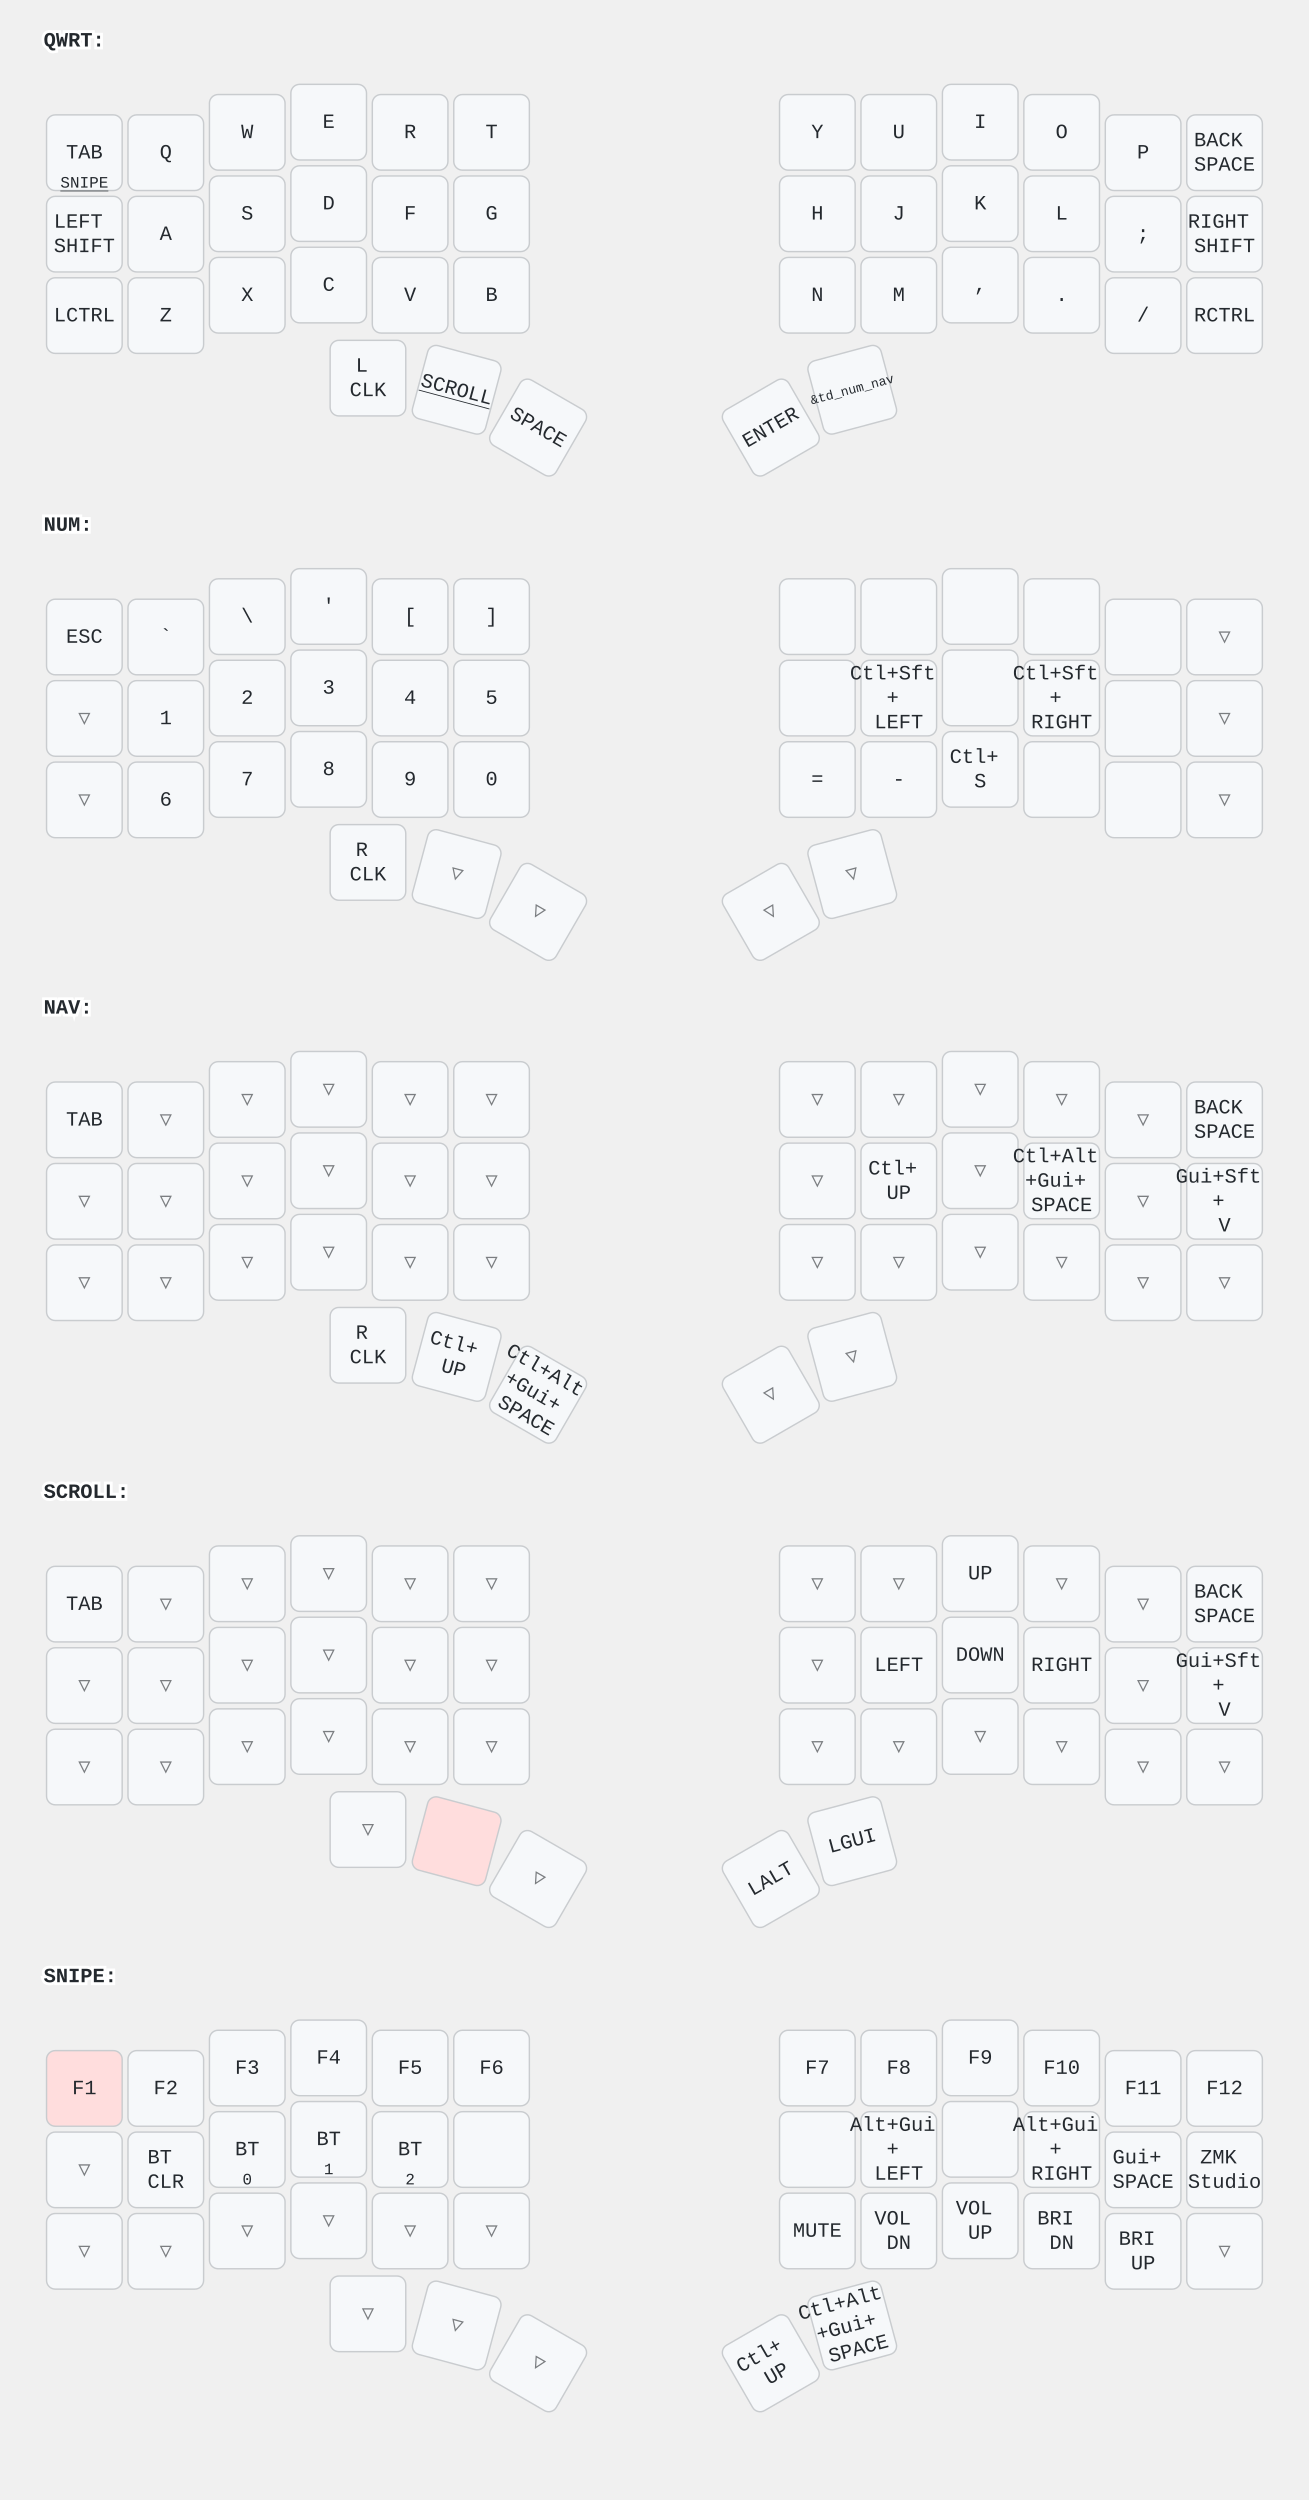
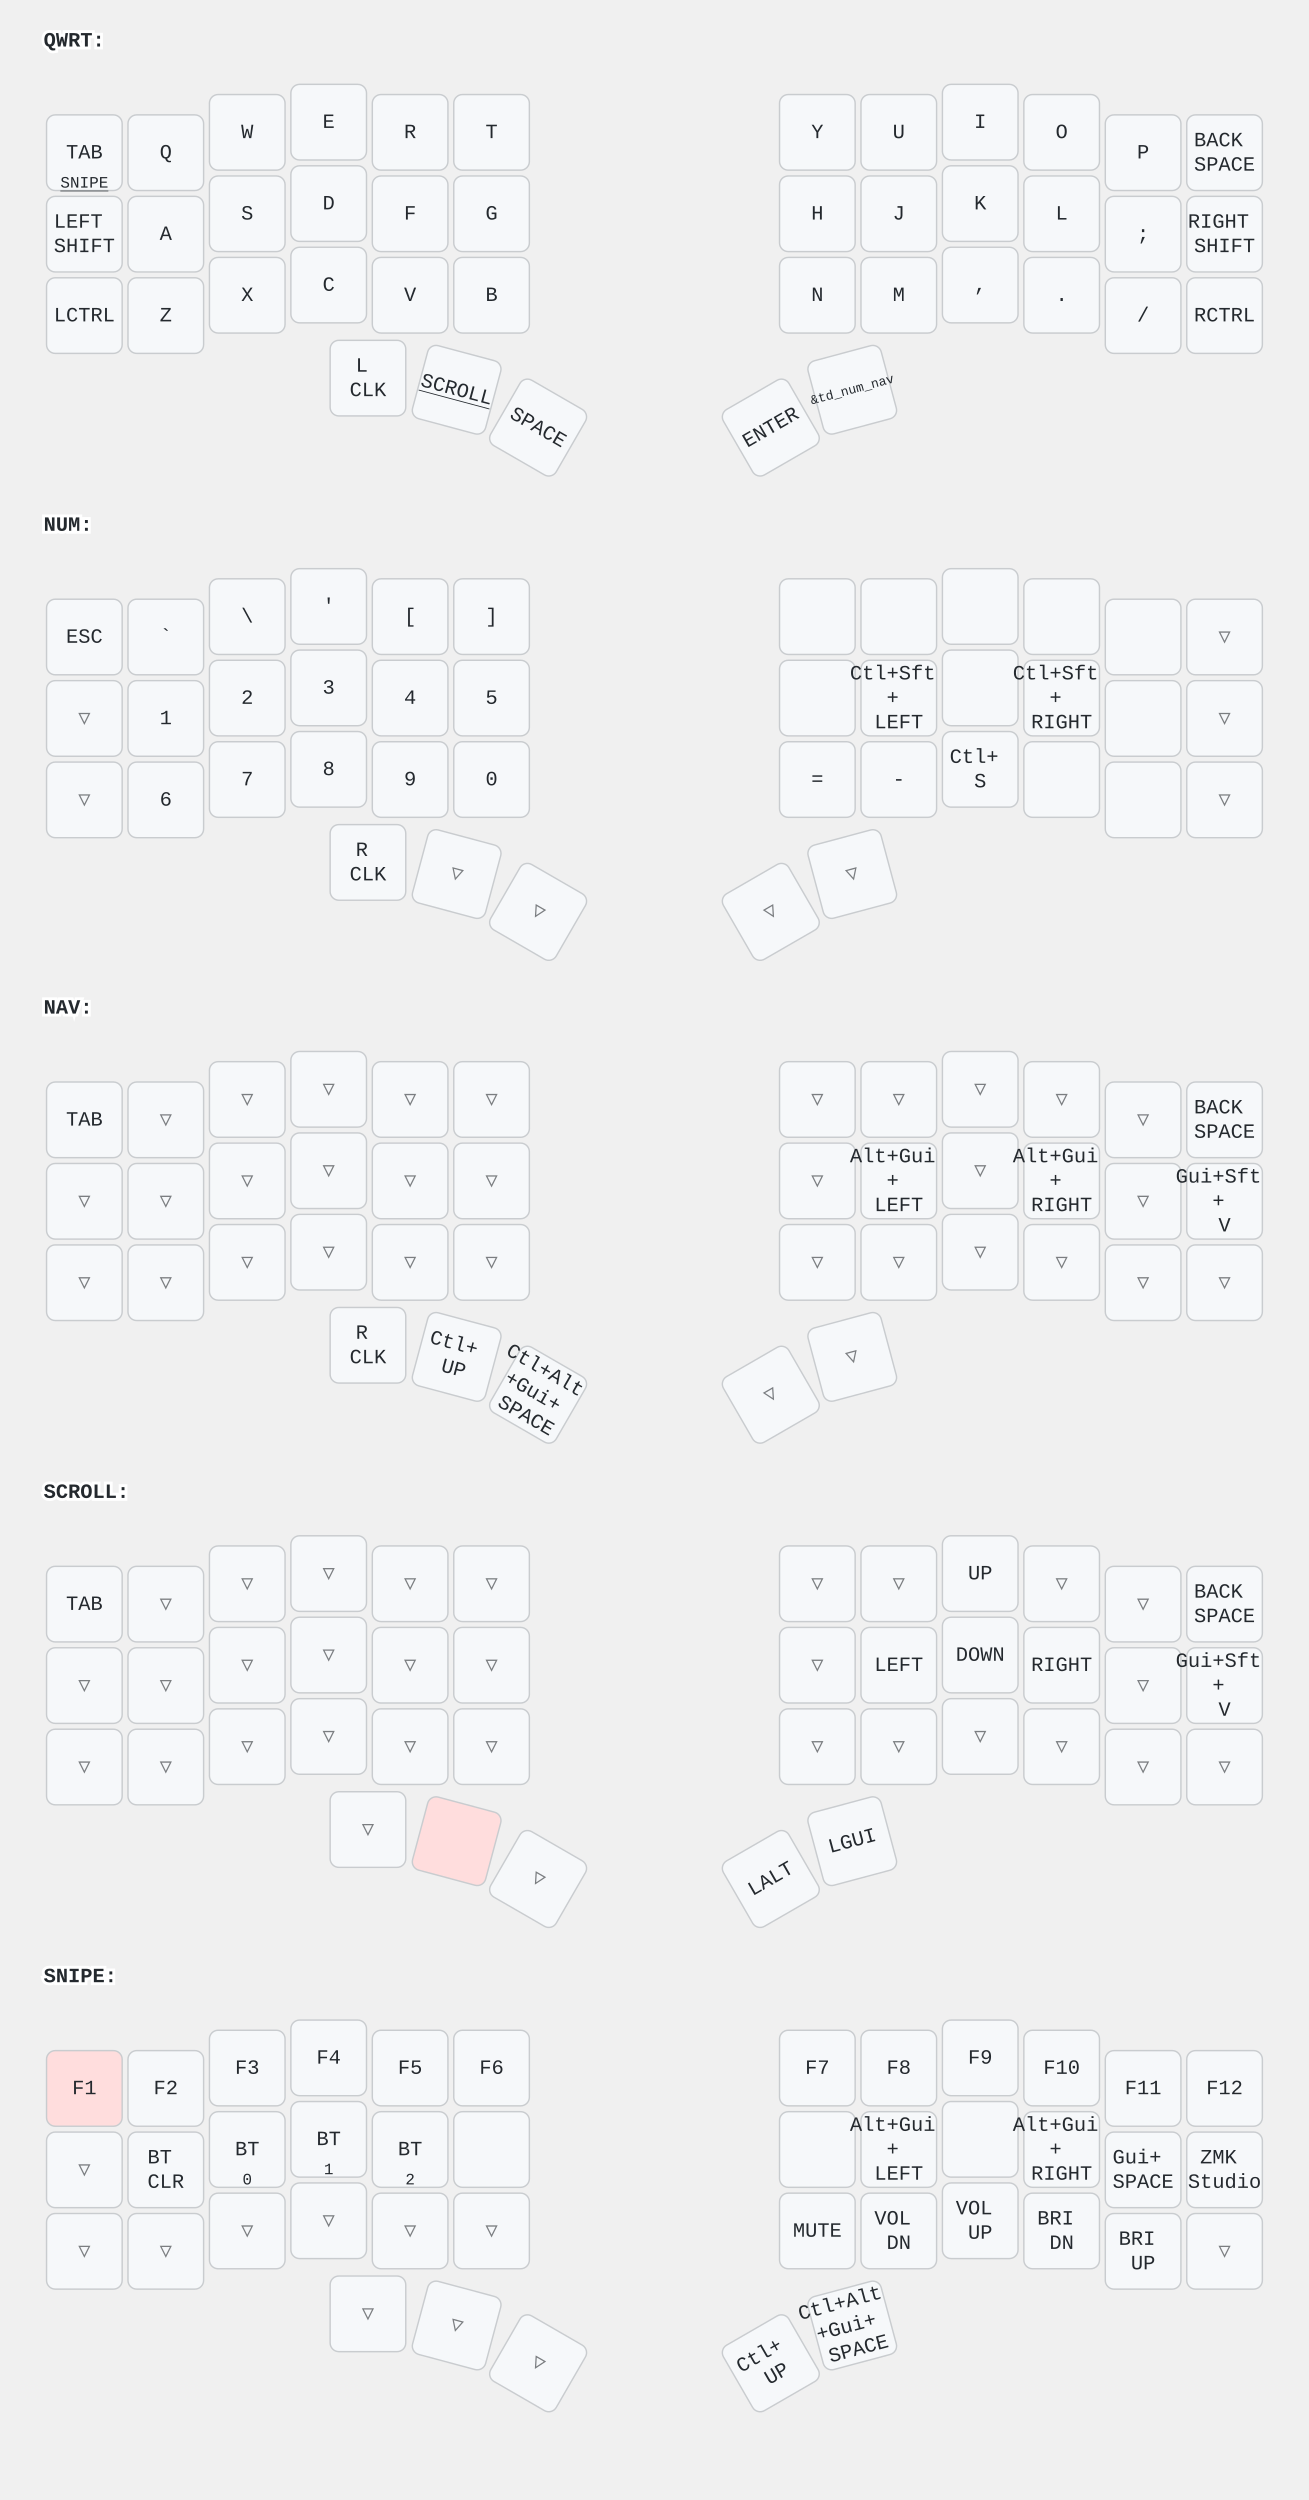
<svg xmlns="http://www.w3.org/2000/svg" width="900" height="1719" viewBox="0 0 900 1719" class="keymap">
  <style>/* inherit to force styles through use tags */
svg path {
    fill: inherit;
}

/* font and background color specifications */
svg.keymap {
    font-family: SFMono-Regular,Consolas,Liberation Mono,Menlo,monospace;
    font-size: 14px;
    font-kerning: normal;
    text-rendering: optimizeLegibility;
    fill: #24292e;
}

/* default key styling */
rect.key {
    fill: #f6f8fa;
}

rect.key, rect.combo {
    stroke: #c9cccf;
    stroke-width: 1;
}

/* default key side styling, only used is draw_key_sides is set */
rect.side {
    filter: brightness(90%);
}

/* color accent for combo boxes */
rect.combo, rect.combo-separate {
    fill: #cdf;
}

/* color accent for held keys */
rect.held, rect.combo.held {
    fill: #fdd;
}

/* color accent for ghost (optional) keys */
rect.ghost, rect.combo.ghost {
    stroke-dasharray: 4, 4;
    stroke-width: 2;
}

text {
    text-anchor: middle;
    dominant-baseline: middle;
}

/* styling for layer labels */
text.label {
    font-weight: bold;
    text-anchor: start;
    stroke: white;
    stroke-width: 4;
    paint-order: stroke;
}

/* styling for optional footer */
text.footer {
    text-anchor: end;
    dominant-baseline: auto;
    stroke: white;
    stroke-width: 4;
    paint-order: stroke;
}

/* styling for combo tap, and key non-tap label text */
text.combo, text.hold, text.shifted, text.left, text.right, text.tl, text.tr, text.bl, text.br {
    font-size: 11px;
}

text.hold, text.bl, text.br {
    text-anchor: middle;
    dominant-baseline: auto;
}

text.shifted, text.tl, text.tr {
    text-anchor: middle;
    dominant-baseline: hanging;
}

text.left, text.tl, text.bl {
    text-anchor: start;
}

text.right, text.tr, text.br {
    text-anchor: end;
}

text.layer-activator {
    text-decoration: underline;
}

/* styling for hold/shifted label text in combo box */
text.combo.hold, text.combo.shifted, text.combo.left, text.combo.right {
    font-size: 8px;
}

/* lighter symbol for transparent keys */
text.trans {
    fill: #7b7e81;
}

/* styling for combo dendrons */
path.combo {
    stroke-width: 1;
    stroke: gray;
    fill: none;
}

/* Start Tabler Icons Cleanup */
/* cannot use height/width with glyphs */
.icon-tabler &gt; path {
    fill: inherit;
    stroke: inherit;
    stroke-width: 2;
}
/* hide tabler's default box */
.icon-tabler &gt; path[stroke="none"][fill="none"] {
    visibility: hidden;
}
/* End Tabler Icons Cleanup */

@media (prefers-color-scheme: dark) {
svg.keymap { fill: #d1d6db; }
rect.key { fill: #3f4750; }
rect.key, rect.combo { stroke: #60666c; }
rect.combo, rect.combo-separate { fill: #1f3d7a; }
rect.held, rect.combo.held { fill: #854747; }
text.label, text.footer { stroke: black; }
text.trans { fill: #7e8184; }
path.combo { stroke: #7f7f7f; }

}</style>
  <g transform="translate(30, 0)" class="layer-QWRT">
    <text x="0" y="28" class="label" id="QWRT">QWRT:</text>
    <g transform="translate(0, 56)">
      <g transform="translate(28, 49)" class="key keypos-0">
        <rect rx="6" ry="6" x="-26" y="-26" width="52" height="52" class="key" />
        <text x="0" y="0" class="key tap">TAB</text>
        <a href="#SNIPE">
          <text x="0" y="24" class="key hold layer-activator">SNIPE</text>
        </a>
      </g>
      <g transform="translate(84, 49)" class="key keypos-1">
        <rect rx="6" ry="6" x="-26" y="-26" width="52" height="52" class="key" />
        <text x="0" y="0" class="key tap">Q</text>
      </g>
      <g transform="translate(140, 35)" class="key keypos-2">
        <rect rx="6" ry="6" x="-26" y="-26" width="52" height="52" class="key" />
        <text x="0" y="0" class="key tap">W</text>
      </g>
      <g transform="translate(196, 28)" class="key keypos-3">
        <rect rx="6" ry="6" x="-26" y="-26" width="52" height="52" class="key" />
        <text x="0" y="0" class="key tap">E</text>
      </g>
      <g transform="translate(252, 35)" class="key keypos-4">
        <rect rx="6" ry="6" x="-26" y="-26" width="52" height="52" class="key" />
        <text x="0" y="0" class="key tap">R</text>
      </g>
      <g transform="translate(308, 35)" class="key keypos-5">
        <rect rx="6" ry="6" x="-26" y="-26" width="52" height="52" class="key" />
        <text x="0" y="0" class="key tap">T</text>
      </g>
      <g transform="translate(532, 35)" class="key keypos-6">
        <rect rx="6" ry="6" x="-26" y="-26" width="52" height="52" class="key" />
        <text x="0" y="0" class="key tap">Y</text>
      </g>
      <g transform="translate(588, 35)" class="key keypos-7">
        <rect rx="6" ry="6" x="-26" y="-26" width="52" height="52" class="key" />
        <text x="0" y="0" class="key tap">U</text>
      </g>
      <g transform="translate(644, 28)" class="key keypos-8">
        <rect rx="6" ry="6" x="-26" y="-26" width="52" height="52" class="key" />
        <text x="0" y="0" class="key tap">I</text>
      </g>
      <g transform="translate(700, 35)" class="key keypos-9">
        <rect rx="6" ry="6" x="-26" y="-26" width="52" height="52" class="key" />
        <text x="0" y="0" class="key tap">O</text>
      </g>
      <g transform="translate(756, 49)" class="key keypos-10">
        <rect rx="6" ry="6" x="-26" y="-26" width="52" height="52" class="key" />
        <text x="0" y="0" class="key tap">P</text>
      </g>
      <g transform="translate(812, 49)" class="key keypos-11">
        <rect rx="6" ry="6" x="-26" y="-26" width="52" height="52" class="key" />
        <text x="0" y="0" class="key tap">
          <tspan x="0" dy="-0.6em">BACK</tspan>
          <tspan x="0" dy="1.2em">SPACE</tspan>
        </text>
      </g>
      <g transform="translate(28, 105)" class="key keypos-12">
        <rect rx="6" ry="6" x="-26" y="-26" width="52" height="52" class="key" />
        <text x="0" y="0" class="key tap">
          <tspan x="0" dy="-0.6em">LEFT</tspan>
          <tspan x="0" dy="1.2em">SHIFT</tspan>
        </text>
      </g>
      <g transform="translate(84, 105)" class="key keypos-13">
        <rect rx="6" ry="6" x="-26" y="-26" width="52" height="52" class="key" />
        <text x="0" y="0" class="key tap">A</text>
      </g>
      <g transform="translate(140, 91)" class="key keypos-14">
        <rect rx="6" ry="6" x="-26" y="-26" width="52" height="52" class="key" />
        <text x="0" y="0" class="key tap">S</text>
      </g>
      <g transform="translate(196, 84)" class="key keypos-15">
        <rect rx="6" ry="6" x="-26" y="-26" width="52" height="52" class="key" />
        <text x="0" y="0" class="key tap">D</text>
      </g>
      <g transform="translate(252, 91)" class="key keypos-16">
        <rect rx="6" ry="6" x="-26" y="-26" width="52" height="52" class="key" />
        <text x="0" y="0" class="key tap">F</text>
      </g>
      <g transform="translate(308, 91)" class="key keypos-17">
        <rect rx="6" ry="6" x="-26" y="-26" width="52" height="52" class="key" />
        <text x="0" y="0" class="key tap">G</text>
      </g>
      <g transform="translate(532, 91)" class="key keypos-18">
        <rect rx="6" ry="6" x="-26" y="-26" width="52" height="52" class="key" />
        <text x="0" y="0" class="key tap">H</text>
      </g>
      <g transform="translate(588, 91)" class="key keypos-19">
        <rect rx="6" ry="6" x="-26" y="-26" width="52" height="52" class="key" />
        <text x="0" y="0" class="key tap">J</text>
      </g>
      <g transform="translate(644, 84)" class="key keypos-20">
        <rect rx="6" ry="6" x="-26" y="-26" width="52" height="52" class="key" />
        <text x="0" y="0" class="key tap">K</text>
      </g>
      <g transform="translate(700, 91)" class="key keypos-21">
        <rect rx="6" ry="6" x="-26" y="-26" width="52" height="52" class="key" />
        <text x="0" y="0" class="key tap">L</text>
      </g>
      <g transform="translate(756, 105)" class="key keypos-22">
        <rect rx="6" ry="6" x="-26" y="-26" width="52" height="52" class="key" />
        <text x="0" y="0" class="key tap">;</text>
      </g>
      <g transform="translate(812, 105)" class="key keypos-23">
        <rect rx="6" ry="6" x="-26" y="-26" width="52" height="52" class="key" />
        <text x="0" y="0" class="key tap">
          <tspan x="0" dy="-0.6em">RIGHT</tspan>
          <tspan x="0" dy="1.2em">SHIFT</tspan>
        </text>
      </g>
      <g transform="translate(28, 161)" class="key keypos-24">
        <rect rx="6" ry="6" x="-26" y="-26" width="52" height="52" class="key" />
        <text x="0" y="0" class="key tap">LCTRL</text>
      </g>
      <g transform="translate(84, 161)" class="key keypos-25">
        <rect rx="6" ry="6" x="-26" y="-26" width="52" height="52" class="key" />
        <text x="0" y="0" class="key tap">Z</text>
      </g>
      <g transform="translate(140, 147)" class="key keypos-26">
        <rect rx="6" ry="6" x="-26" y="-26" width="52" height="52" class="key" />
        <text x="0" y="0" class="key tap">X</text>
      </g>
      <g transform="translate(196, 140)" class="key keypos-27">
        <rect rx="6" ry="6" x="-26" y="-26" width="52" height="52" class="key" />
        <text x="0" y="0" class="key tap">C</text>
      </g>
      <g transform="translate(252, 147)" class="key keypos-28">
        <rect rx="6" ry="6" x="-26" y="-26" width="52" height="52" class="key" />
        <text x="0" y="0" class="key tap">V</text>
      </g>
      <g transform="translate(308, 147)" class="key keypos-29">
        <rect rx="6" ry="6" x="-26" y="-26" width="52" height="52" class="key" />
        <text x="0" y="0" class="key tap">B</text>
      </g>
      <g transform="translate(532, 147)" class="key keypos-30">
        <rect rx="6" ry="6" x="-26" y="-26" width="52" height="52" class="key" />
        <text x="0" y="0" class="key tap">N</text>
      </g>
      <g transform="translate(588, 147)" class="key keypos-31">
        <rect rx="6" ry="6" x="-26" y="-26" width="52" height="52" class="key" />
        <text x="0" y="0" class="key tap">M</text>
      </g>
      <g transform="translate(644, 140)" class="key keypos-32">
        <rect rx="6" ry="6" x="-26" y="-26" width="52" height="52" class="key" />
        <text x="0" y="0" class="key tap">,</text>
      </g>
      <g transform="translate(700, 147)" class="key keypos-33">
        <rect rx="6" ry="6" x="-26" y="-26" width="52" height="52" class="key" />
        <text x="0" y="0" class="key tap">.</text>
      </g>
      <g transform="translate(756, 161)" class="key keypos-34">
        <rect rx="6" ry="6" x="-26" y="-26" width="52" height="52" class="key" />
        <text x="0" y="0" class="key tap">/</text>
      </g>
      <g transform="translate(812, 161)" class="key keypos-35">
        <rect rx="6" ry="6" x="-26" y="-26" width="52" height="52" class="key" />
        <text x="0" y="0" class="key tap">RCTRL</text>
      </g>
      <g transform="translate(223, 204)" class="key keypos-36">
        <rect rx="6" ry="6" x="-26" y="-26" width="52" height="52" class="key" />
        <text x="0" y="0" class="key tap">
          <tspan x="0" dy="-0.6em">L</tspan>
          <tspan x="0" dy="1.2em">CLK</tspan>
        </text>
      </g>
      <g transform="translate(284, 212) rotate(15.0)" class="key keypos-37">
        <rect rx="6" ry="6" x="-26" y="-26" width="52" height="52" class="key" />
        <a href="#SCROLL">
          <text x="0" y="0" class="key tap layer-activator">SCROLL</text>
        </a>
      </g>
      <g transform="translate(340, 238) rotate(30.0)" class="key keypos-38">
        <rect rx="6" ry="6" x="-26" y="-26" width="52" height="52" class="key" />
        <text x="0" y="0" class="key tap">SPACE</text>
      </g>
      <g transform="translate(500, 238) rotate(-30.0)" class="key keypos-39">
        <rect rx="6" ry="6" x="-26" y="-26" width="52" height="52" class="key" />
        <text x="0" y="0" class="key tap">ENTER</text>
      </g>
      <g transform="translate(556, 212) rotate(-15.0)" class="key keypos-40">
        <rect rx="6" ry="6" x="-26" y="-26" width="52" height="52" class="key" />
        <text x="0" y="0" class="key tap">
          <tspan style="font-size: 64%">&amp;td_num_nav</tspan>
        </text>
      </g>
    </g>
  </g>
  <g transform="translate(30, 333)" class="layer-NUM">
    <text x="0" y="28" class="label" id="NUM">NUM:</text>
    <g transform="translate(0, 56)">
      <g transform="translate(28, 49)" class="key keypos-0">
        <rect rx="6" ry="6" x="-26" y="-26" width="52" height="52" class="key" />
        <text x="0" y="0" class="key tap">ESC</text>
      </g>
      <g transform="translate(84, 49)" class="key keypos-1">
        <rect rx="6" ry="6" x="-26" y="-26" width="52" height="52" class="key" />
        <text x="0" y="0" class="key tap">`</text>
      </g>
      <g transform="translate(140, 35)" class="key keypos-2">
        <rect rx="6" ry="6" x="-26" y="-26" width="52" height="52" class="key" />
        <text x="0" y="0" class="key tap">\</text>
      </g>
      <g transform="translate(196, 28)" class="key keypos-3">
        <rect rx="6" ry="6" x="-26" y="-26" width="52" height="52" class="key" />
        <text x="0" y="0" class="key tap">'</text>
      </g>
      <g transform="translate(252, 35)" class="key keypos-4">
        <rect rx="6" ry="6" x="-26" y="-26" width="52" height="52" class="key" />
        <text x="0" y="0" class="key tap">[</text>
      </g>
      <g transform="translate(308, 35)" class="key keypos-5">
        <rect rx="6" ry="6" x="-26" y="-26" width="52" height="52" class="key" />
        <text x="0" y="0" class="key tap">]</text>
      </g>
      <g transform="translate(532, 35)" class="key keypos-6">
        <rect rx="6" ry="6" x="-26" y="-26" width="52" height="52" class="key" />
      </g>
      <g transform="translate(588, 35)" class="key keypos-7">
        <rect rx="6" ry="6" x="-26" y="-26" width="52" height="52" class="key" />
      </g>
      <g transform="translate(644, 28)" class="key keypos-8">
        <rect rx="6" ry="6" x="-26" y="-26" width="52" height="52" class="key" />
      </g>
      <g transform="translate(700, 35)" class="key keypos-9">
        <rect rx="6" ry="6" x="-26" y="-26" width="52" height="52" class="key" />
      </g>
      <g transform="translate(756, 49)" class="key keypos-10">
        <rect rx="6" ry="6" x="-26" y="-26" width="52" height="52" class="key" />
      </g>
      <g transform="translate(812, 49)" class="key trans keypos-11">
        <rect rx="6" ry="6" x="-26" y="-26" width="52" height="52" class="key trans" />
        <text x="0" y="0" class="key trans tap">▽</text>
      </g>
      <g transform="translate(28, 105)" class="key trans keypos-12">
        <rect rx="6" ry="6" x="-26" y="-26" width="52" height="52" class="key trans" />
        <text x="0" y="0" class="key trans tap">▽</text>
      </g>
      <g transform="translate(84, 105)" class="key keypos-13">
        <rect rx="6" ry="6" x="-26" y="-26" width="52" height="52" class="key" />
        <text x="0" y="0" class="key tap">1</text>
      </g>
      <g transform="translate(140, 91)" class="key keypos-14">
        <rect rx="6" ry="6" x="-26" y="-26" width="52" height="52" class="key" />
        <text x="0" y="0" class="key tap">2</text>
      </g>
      <g transform="translate(196, 84)" class="key keypos-15">
        <rect rx="6" ry="6" x="-26" y="-26" width="52" height="52" class="key" />
        <text x="0" y="0" class="key tap">3</text>
      </g>
      <g transform="translate(252, 91)" class="key keypos-16">
        <rect rx="6" ry="6" x="-26" y="-26" width="52" height="52" class="key" />
        <text x="0" y="0" class="key tap">4</text>
      </g>
      <g transform="translate(308, 91)" class="key keypos-17">
        <rect rx="6" ry="6" x="-26" y="-26" width="52" height="52" class="key" />
        <text x="0" y="0" class="key tap">5</text>
      </g>
      <g transform="translate(532, 91)" class="key keypos-18">
        <rect rx="6" ry="6" x="-26" y="-26" width="52" height="52" class="key" />
      </g>
      <g transform="translate(588, 91)" class="key keypos-19">
        <rect rx="6" ry="6" x="-26" y="-26" width="52" height="52" class="key" />
        <text x="0" y="0" class="key tap">
          <tspan x="0" dy="-1.2em">Ctl+Sft</tspan>
          <tspan x="0" dy="1.2em">+</tspan>
          <tspan x="0" dy="1.2em">LEFT</tspan>
        </text>
      </g>
      <g transform="translate(644, 84)" class="key keypos-20">
        <rect rx="6" ry="6" x="-26" y="-26" width="52" height="52" class="key" />
      </g>
      <g transform="translate(700, 91)" class="key keypos-21">
        <rect rx="6" ry="6" x="-26" y="-26" width="52" height="52" class="key" />
        <text x="0" y="0" class="key tap">
          <tspan x="0" dy="-1.2em">Ctl+Sft</tspan>
          <tspan x="0" dy="1.2em">+</tspan>
          <tspan x="0" dy="1.2em">RIGHT</tspan>
        </text>
      </g>
      <g transform="translate(756, 105)" class="key keypos-22">
        <rect rx="6" ry="6" x="-26" y="-26" width="52" height="52" class="key" />
      </g>
      <g transform="translate(812, 105)" class="key trans keypos-23">
        <rect rx="6" ry="6" x="-26" y="-26" width="52" height="52" class="key trans" />
        <text x="0" y="0" class="key trans tap">▽</text>
      </g>
      <g transform="translate(28, 161)" class="key trans keypos-24">
        <rect rx="6" ry="6" x="-26" y="-26" width="52" height="52" class="key trans" />
        <text x="0" y="0" class="key trans tap">▽</text>
      </g>
      <g transform="translate(84, 161)" class="key keypos-25">
        <rect rx="6" ry="6" x="-26" y="-26" width="52" height="52" class="key" />
        <text x="0" y="0" class="key tap">6</text>
      </g>
      <g transform="translate(140, 147)" class="key keypos-26">
        <rect rx="6" ry="6" x="-26" y="-26" width="52" height="52" class="key" />
        <text x="0" y="0" class="key tap">7</text>
      </g>
      <g transform="translate(196, 140)" class="key keypos-27">
        <rect rx="6" ry="6" x="-26" y="-26" width="52" height="52" class="key" />
        <text x="0" y="0" class="key tap">8</text>
      </g>
      <g transform="translate(252, 147)" class="key keypos-28">
        <rect rx="6" ry="6" x="-26" y="-26" width="52" height="52" class="key" />
        <text x="0" y="0" class="key tap">9</text>
      </g>
      <g transform="translate(308, 147)" class="key keypos-29">
        <rect rx="6" ry="6" x="-26" y="-26" width="52" height="52" class="key" />
        <text x="0" y="0" class="key tap">0</text>
      </g>
      <g transform="translate(532, 147)" class="key keypos-30">
        <rect rx="6" ry="6" x="-26" y="-26" width="52" height="52" class="key" />
        <text x="0" y="0" class="key tap">=</text>
      </g>
      <g transform="translate(588, 147)" class="key keypos-31">
        <rect rx="6" ry="6" x="-26" y="-26" width="52" height="52" class="key" />
        <text x="0" y="0" class="key tap">-</text>
      </g>
      <g transform="translate(644, 140)" class="key keypos-32">
        <rect rx="6" ry="6" x="-26" y="-26" width="52" height="52" class="key" />
        <text x="0" y="0" class="key tap">
          <tspan x="0" dy="-0.6em">Ctl+</tspan>
          <tspan x="0" dy="1.2em">S</tspan>
        </text>
      </g>
      <g transform="translate(700, 147)" class="key keypos-33">
        <rect rx="6" ry="6" x="-26" y="-26" width="52" height="52" class="key" />
      </g>
      <g transform="translate(756, 161)" class="key keypos-34">
        <rect rx="6" ry="6" x="-26" y="-26" width="52" height="52" class="key" />
      </g>
      <g transform="translate(812, 161)" class="key trans keypos-35">
        <rect rx="6" ry="6" x="-26" y="-26" width="52" height="52" class="key trans" />
        <text x="0" y="0" class="key trans tap">▽</text>
      </g>
      <g transform="translate(223, 204)" class="key keypos-36">
        <rect rx="6" ry="6" x="-26" y="-26" width="52" height="52" class="key" />
        <text x="0" y="0" class="key tap">
          <tspan x="0" dy="-0.6em">R</tspan>
          <tspan x="0" dy="1.2em">CLK</tspan>
        </text>
      </g>
      <g transform="translate(284, 212) rotate(15.0)" class="key trans keypos-37">
        <rect rx="6" ry="6" x="-26" y="-26" width="52" height="52" class="key trans" />
        <text x="0" y="0" class="key trans tap">▽</text>
      </g>
      <g transform="translate(340, 238) rotate(30.0)" class="key trans keypos-38">
        <rect rx="6" ry="6" x="-26" y="-26" width="52" height="52" class="key trans" />
        <text x="0" y="0" class="key trans tap">▽</text>
      </g>
      <g transform="translate(500, 238) rotate(-30.0)" class="key trans keypos-39">
        <rect rx="6" ry="6" x="-26" y="-26" width="52" height="52" class="key trans" />
        <text x="0" y="0" class="key trans tap">▽</text>
      </g>
      <g transform="translate(556, 212) rotate(-15.0)" class="key trans keypos-40">
        <rect rx="6" ry="6" x="-26" y="-26" width="52" height="52" class="key trans" />
        <text x="0" y="0" class="key trans tap">▽</text>
      </g>
    </g>
  </g>
  <g transform="translate(30, 665)" class="layer-NAV">
    <text x="0" y="28" class="label" id="NAV">NAV:</text>
    <g transform="translate(0, 56)">
      <g transform="translate(28, 49)" class="key keypos-0">
        <rect rx="6" ry="6" x="-26" y="-26" width="52" height="52" class="key" />
        <text x="0" y="0" class="key tap">TAB</text>
      </g>
      <g transform="translate(84, 49)" class="key trans keypos-1">
        <rect rx="6" ry="6" x="-26" y="-26" width="52" height="52" class="key trans" />
        <text x="0" y="0" class="key trans tap">▽</text>
      </g>
      <g transform="translate(140, 35)" class="key trans keypos-2">
        <rect rx="6" ry="6" x="-26" y="-26" width="52" height="52" class="key trans" />
        <text x="0" y="0" class="key trans tap">▽</text>
      </g>
      <g transform="translate(196, 28)" class="key trans keypos-3">
        <rect rx="6" ry="6" x="-26" y="-26" width="52" height="52" class="key trans" />
        <text x="0" y="0" class="key trans tap">▽</text>
      </g>
      <g transform="translate(252, 35)" class="key trans keypos-4">
        <rect rx="6" ry="6" x="-26" y="-26" width="52" height="52" class="key trans" />
        <text x="0" y="0" class="key trans tap">▽</text>
      </g>
      <g transform="translate(308, 35)" class="key trans keypos-5">
        <rect rx="6" ry="6" x="-26" y="-26" width="52" height="52" class="key trans" />
        <text x="0" y="0" class="key trans tap">▽</text>
      </g>
      <g transform="translate(532, 35)" class="key trans keypos-6">
        <rect rx="6" ry="6" x="-26" y="-26" width="52" height="52" class="key trans" />
        <text x="0" y="0" class="key trans tap">▽</text>
      </g>
      <g transform="translate(588, 35)" class="key trans keypos-7">
        <rect rx="6" ry="6" x="-26" y="-26" width="52" height="52" class="key trans" />
        <text x="0" y="0" class="key trans tap">▽</text>
      </g>
      <g transform="translate(644, 28)" class="key trans keypos-8">
        <rect rx="6" ry="6" x="-26" y="-26" width="52" height="52" class="key trans" />
        <text x="0" y="0" class="key trans tap">▽</text>
      </g>
      <g transform="translate(700, 35)" class="key trans keypos-9">
        <rect rx="6" ry="6" x="-26" y="-26" width="52" height="52" class="key trans" />
        <text x="0" y="0" class="key trans tap">▽</text>
      </g>
      <g transform="translate(756, 49)" class="key trans keypos-10">
        <rect rx="6" ry="6" x="-26" y="-26" width="52" height="52" class="key trans" />
        <text x="0" y="0" class="key trans tap">▽</text>
      </g>
      <g transform="translate(812, 49)" class="key keypos-11">
        <rect rx="6" ry="6" x="-26" y="-26" width="52" height="52" class="key" />
        <text x="0" y="0" class="key tap">
          <tspan x="0" dy="-0.6em">BACK</tspan>
          <tspan x="0" dy="1.2em">SPACE</tspan>
        </text>
      </g>
      <g transform="translate(28, 105)" class="key trans keypos-12">
        <rect rx="6" ry="6" x="-26" y="-26" width="52" height="52" class="key trans" />
        <text x="0" y="0" class="key trans tap">▽</text>
      </g>
      <g transform="translate(84, 105)" class="key trans keypos-13">
        <rect rx="6" ry="6" x="-26" y="-26" width="52" height="52" class="key trans" />
        <text x="0" y="0" class="key trans tap">▽</text>
      </g>
      <g transform="translate(140, 91)" class="key trans keypos-14">
        <rect rx="6" ry="6" x="-26" y="-26" width="52" height="52" class="key trans" />
        <text x="0" y="0" class="key trans tap">▽</text>
      </g>
      <g transform="translate(196, 84)" class="key trans keypos-15">
        <rect rx="6" ry="6" x="-26" y="-26" width="52" height="52" class="key trans" />
        <text x="0" y="0" class="key trans tap">▽</text>
      </g>
      <g transform="translate(252, 91)" class="key trans keypos-16">
        <rect rx="6" ry="6" x="-26" y="-26" width="52" height="52" class="key trans" />
        <text x="0" y="0" class="key trans tap">▽</text>
      </g>
      <g transform="translate(308, 91)" class="key trans keypos-17">
        <rect rx="6" ry="6" x="-26" y="-26" width="52" height="52" class="key trans" />
        <text x="0" y="0" class="key trans tap">▽</text>
      </g>
      <g transform="translate(532, 91)" class="key trans keypos-18">
        <rect rx="6" ry="6" x="-26" y="-26" width="52" height="52" class="key trans" />
        <text x="0" y="0" class="key trans tap">▽</text>
      </g>
      <g transform="translate(588, 91)" class="key keypos-19">
        <rect rx="6" ry="6" x="-26" y="-26" width="52" height="52" class="key" />
        <text x="0" y="0" class="key tap">
-           <tspan x="0" dy="-0.6em">Ctl+</tspan>
-           <tspan x="0" dy="1.2em">UP</tspan>
+           <tspan x="0" dy="-1.2em">Alt+Gui</tspan>
+           <tspan x="0" dy="1.2em">+</tspan>
+           <tspan x="0" dy="1.2em">LEFT</tspan>
        </text>
      </g>
      <g transform="translate(644, 84)" class="key trans keypos-20">
        <rect rx="6" ry="6" x="-26" y="-26" width="52" height="52" class="key trans" />
        <text x="0" y="0" class="key trans tap">▽</text>
      </g>
      <g transform="translate(700, 91)" class="key keypos-21">
        <rect rx="6" ry="6" x="-26" y="-26" width="52" height="52" class="key" />
        <text x="0" y="0" class="key tap">
-           <tspan x="0" dy="-1.2em">Ctl+Alt</tspan>
-           <tspan x="0" dy="1.2em">+Gui+</tspan>
-           <tspan x="0" dy="1.2em">SPACE</tspan>
+           <tspan x="0" dy="-1.2em">Alt+Gui</tspan>
+           <tspan x="0" dy="1.2em">+</tspan>
+           <tspan x="0" dy="1.2em">RIGHT</tspan>
        </text>
      </g>
      <g transform="translate(756, 105)" class="key trans keypos-22">
        <rect rx="6" ry="6" x="-26" y="-26" width="52" height="52" class="key trans" />
        <text x="0" y="0" class="key trans tap">▽</text>
      </g>
      <g transform="translate(812, 105)" class="key keypos-23">
        <rect rx="6" ry="6" x="-26" y="-26" width="52" height="52" class="key" />
        <text x="0" y="0" class="key tap">
          <tspan x="0" dy="-1.2em">Gui+Sft</tspan>
          <tspan x="0" dy="1.2em">+</tspan>
          <tspan x="0" dy="1.2em">V</tspan>
        </text>
      </g>
      <g transform="translate(28, 161)" class="key trans keypos-24">
        <rect rx="6" ry="6" x="-26" y="-26" width="52" height="52" class="key trans" />
        <text x="0" y="0" class="key trans tap">▽</text>
      </g>
      <g transform="translate(84, 161)" class="key trans keypos-25">
        <rect rx="6" ry="6" x="-26" y="-26" width="52" height="52" class="key trans" />
        <text x="0" y="0" class="key trans tap">▽</text>
      </g>
      <g transform="translate(140, 147)" class="key trans keypos-26">
        <rect rx="6" ry="6" x="-26" y="-26" width="52" height="52" class="key trans" />
        <text x="0" y="0" class="key trans tap">▽</text>
      </g>
      <g transform="translate(196, 140)" class="key trans keypos-27">
        <rect rx="6" ry="6" x="-26" y="-26" width="52" height="52" class="key trans" />
        <text x="0" y="0" class="key trans tap">▽</text>
      </g>
      <g transform="translate(252, 147)" class="key trans keypos-28">
        <rect rx="6" ry="6" x="-26" y="-26" width="52" height="52" class="key trans" />
        <text x="0" y="0" class="key trans tap">▽</text>
      </g>
      <g transform="translate(308, 147)" class="key trans keypos-29">
        <rect rx="6" ry="6" x="-26" y="-26" width="52" height="52" class="key trans" />
        <text x="0" y="0" class="key trans tap">▽</text>
      </g>
      <g transform="translate(532, 147)" class="key trans keypos-30">
        <rect rx="6" ry="6" x="-26" y="-26" width="52" height="52" class="key trans" />
        <text x="0" y="0" class="key trans tap">▽</text>
      </g>
      <g transform="translate(588, 147)" class="key trans keypos-31">
        <rect rx="6" ry="6" x="-26" y="-26" width="52" height="52" class="key trans" />
        <text x="0" y="0" class="key trans tap">▽</text>
      </g>
      <g transform="translate(644, 140)" class="key trans keypos-32">
        <rect rx="6" ry="6" x="-26" y="-26" width="52" height="52" class="key trans" />
        <text x="0" y="0" class="key trans tap">▽</text>
      </g>
      <g transform="translate(700, 147)" class="key trans keypos-33">
        <rect rx="6" ry="6" x="-26" y="-26" width="52" height="52" class="key trans" />
        <text x="0" y="0" class="key trans tap">▽</text>
      </g>
      <g transform="translate(756, 161)" class="key trans keypos-34">
        <rect rx="6" ry="6" x="-26" y="-26" width="52" height="52" class="key trans" />
        <text x="0" y="0" class="key trans tap">▽</text>
      </g>
      <g transform="translate(812, 161)" class="key trans keypos-35">
        <rect rx="6" ry="6" x="-26" y="-26" width="52" height="52" class="key trans" />
        <text x="0" y="0" class="key trans tap">▽</text>
      </g>
      <g transform="translate(223, 204)" class="key keypos-36">
        <rect rx="6" ry="6" x="-26" y="-26" width="52" height="52" class="key" />
        <text x="0" y="0" class="key tap">
          <tspan x="0" dy="-0.6em">R</tspan>
          <tspan x="0" dy="1.2em">CLK</tspan>
        </text>
      </g>
      <g transform="translate(284, 212) rotate(15.0)" class="key keypos-37">
        <rect rx="6" ry="6" x="-26" y="-26" width="52" height="52" class="key" />
        <text x="0" y="0" class="key tap">
          <tspan x="0" dy="-0.6em">Ctl+</tspan>
          <tspan x="0" dy="1.2em">UP</tspan>
        </text>
      </g>
      <g transform="translate(340, 238) rotate(30.0)" class="key keypos-38">
        <rect rx="6" ry="6" x="-26" y="-26" width="52" height="52" class="key" />
        <text x="0" y="0" class="key tap">
          <tspan x="0" dy="-1.2em">Ctl+Alt</tspan>
          <tspan x="0" dy="1.2em">+Gui+</tspan>
          <tspan x="0" dy="1.2em">SPACE</tspan>
        </text>
      </g>
      <g transform="translate(500, 238) rotate(-30.0)" class="key trans keypos-39">
        <rect rx="6" ry="6" x="-26" y="-26" width="52" height="52" class="key trans" />
        <text x="0" y="0" class="key trans tap">▽</text>
      </g>
      <g transform="translate(556, 212) rotate(-15.0)" class="key trans keypos-40">
        <rect rx="6" ry="6" x="-26" y="-26" width="52" height="52" class="key trans" />
        <text x="0" y="0" class="key trans tap">▽</text>
      </g>
    </g>
  </g>
  <g transform="translate(30, 998)" class="layer-SCROLL">
    <text x="0" y="28" class="label" id="SCROLL">SCROLL:</text>
    <g transform="translate(0, 56)">
      <g transform="translate(28, 49)" class="key keypos-0">
        <rect rx="6" ry="6" x="-26" y="-26" width="52" height="52" class="key" />
        <text x="0" y="0" class="key tap">TAB</text>
      </g>
      <g transform="translate(84, 49)" class="key trans keypos-1">
        <rect rx="6" ry="6" x="-26" y="-26" width="52" height="52" class="key trans" />
        <text x="0" y="0" class="key trans tap">▽</text>
      </g>
      <g transform="translate(140, 35)" class="key trans keypos-2">
        <rect rx="6" ry="6" x="-26" y="-26" width="52" height="52" class="key trans" />
        <text x="0" y="0" class="key trans tap">▽</text>
      </g>
      <g transform="translate(196, 28)" class="key trans keypos-3">
        <rect rx="6" ry="6" x="-26" y="-26" width="52" height="52" class="key trans" />
        <text x="0" y="0" class="key trans tap">▽</text>
      </g>
      <g transform="translate(252, 35)" class="key trans keypos-4">
        <rect rx="6" ry="6" x="-26" y="-26" width="52" height="52" class="key trans" />
        <text x="0" y="0" class="key trans tap">▽</text>
      </g>
      <g transform="translate(308, 35)" class="key trans keypos-5">
        <rect rx="6" ry="6" x="-26" y="-26" width="52" height="52" class="key trans" />
        <text x="0" y="0" class="key trans tap">▽</text>
      </g>
      <g transform="translate(532, 35)" class="key trans keypos-6">
        <rect rx="6" ry="6" x="-26" y="-26" width="52" height="52" class="key trans" />
        <text x="0" y="0" class="key trans tap">▽</text>
      </g>
      <g transform="translate(588, 35)" class="key trans keypos-7">
        <rect rx="6" ry="6" x="-26" y="-26" width="52" height="52" class="key trans" />
        <text x="0" y="0" class="key trans tap">▽</text>
      </g>
      <g transform="translate(644, 28)" class="key keypos-8">
        <rect rx="6" ry="6" x="-26" y="-26" width="52" height="52" class="key" />
        <text x="0" y="0" class="key tap">UP</text>
      </g>
      <g transform="translate(700, 35)" class="key trans keypos-9">
        <rect rx="6" ry="6" x="-26" y="-26" width="52" height="52" class="key trans" />
        <text x="0" y="0" class="key trans tap">▽</text>
      </g>
      <g transform="translate(756, 49)" class="key trans keypos-10">
        <rect rx="6" ry="6" x="-26" y="-26" width="52" height="52" class="key trans" />
        <text x="0" y="0" class="key trans tap">▽</text>
      </g>
      <g transform="translate(812, 49)" class="key keypos-11">
        <rect rx="6" ry="6" x="-26" y="-26" width="52" height="52" class="key" />
        <text x="0" y="0" class="key tap">
          <tspan x="0" dy="-0.6em">BACK</tspan>
          <tspan x="0" dy="1.2em">SPACE</tspan>
        </text>
      </g>
      <g transform="translate(28, 105)" class="key trans keypos-12">
        <rect rx="6" ry="6" x="-26" y="-26" width="52" height="52" class="key trans" />
        <text x="0" y="0" class="key trans tap">▽</text>
      </g>
      <g transform="translate(84, 105)" class="key trans keypos-13">
        <rect rx="6" ry="6" x="-26" y="-26" width="52" height="52" class="key trans" />
        <text x="0" y="0" class="key trans tap">▽</text>
      </g>
      <g transform="translate(140, 91)" class="key trans keypos-14">
        <rect rx="6" ry="6" x="-26" y="-26" width="52" height="52" class="key trans" />
        <text x="0" y="0" class="key trans tap">▽</text>
      </g>
      <g transform="translate(196, 84)" class="key trans keypos-15">
        <rect rx="6" ry="6" x="-26" y="-26" width="52" height="52" class="key trans" />
        <text x="0" y="0" class="key trans tap">▽</text>
      </g>
      <g transform="translate(252, 91)" class="key trans keypos-16">
        <rect rx="6" ry="6" x="-26" y="-26" width="52" height="52" class="key trans" />
        <text x="0" y="0" class="key trans tap">▽</text>
      </g>
      <g transform="translate(308, 91)" class="key trans keypos-17">
        <rect rx="6" ry="6" x="-26" y="-26" width="52" height="52" class="key trans" />
        <text x="0" y="0" class="key trans tap">▽</text>
      </g>
      <g transform="translate(532, 91)" class="key trans keypos-18">
        <rect rx="6" ry="6" x="-26" y="-26" width="52" height="52" class="key trans" />
        <text x="0" y="0" class="key trans tap">▽</text>
      </g>
      <g transform="translate(588, 91)" class="key keypos-19">
        <rect rx="6" ry="6" x="-26" y="-26" width="52" height="52" class="key" />
        <text x="0" y="0" class="key tap">LEFT</text>
      </g>
      <g transform="translate(644, 84)" class="key keypos-20">
        <rect rx="6" ry="6" x="-26" y="-26" width="52" height="52" class="key" />
        <text x="0" y="0" class="key tap">DOWN</text>
      </g>
      <g transform="translate(700, 91)" class="key keypos-21">
        <rect rx="6" ry="6" x="-26" y="-26" width="52" height="52" class="key" />
        <text x="0" y="0" class="key tap">RIGHT</text>
      </g>
      <g transform="translate(756, 105)" class="key trans keypos-22">
        <rect rx="6" ry="6" x="-26" y="-26" width="52" height="52" class="key trans" />
        <text x="0" y="0" class="key trans tap">▽</text>
      </g>
      <g transform="translate(812, 105)" class="key keypos-23">
        <rect rx="6" ry="6" x="-26" y="-26" width="52" height="52" class="key" />
        <text x="0" y="0" class="key tap">
          <tspan x="0" dy="-1.2em">Gui+Sft</tspan>
          <tspan x="0" dy="1.2em">+</tspan>
          <tspan x="0" dy="1.2em">V</tspan>
        </text>
      </g>
      <g transform="translate(28, 161)" class="key trans keypos-24">
        <rect rx="6" ry="6" x="-26" y="-26" width="52" height="52" class="key trans" />
        <text x="0" y="0" class="key trans tap">▽</text>
      </g>
      <g transform="translate(84, 161)" class="key trans keypos-25">
        <rect rx="6" ry="6" x="-26" y="-26" width="52" height="52" class="key trans" />
        <text x="0" y="0" class="key trans tap">▽</text>
      </g>
      <g transform="translate(140, 147)" class="key trans keypos-26">
        <rect rx="6" ry="6" x="-26" y="-26" width="52" height="52" class="key trans" />
        <text x="0" y="0" class="key trans tap">▽</text>
      </g>
      <g transform="translate(196, 140)" class="key trans keypos-27">
        <rect rx="6" ry="6" x="-26" y="-26" width="52" height="52" class="key trans" />
        <text x="0" y="0" class="key trans tap">▽</text>
      </g>
      <g transform="translate(252, 147)" class="key trans keypos-28">
        <rect rx="6" ry="6" x="-26" y="-26" width="52" height="52" class="key trans" />
        <text x="0" y="0" class="key trans tap">▽</text>
      </g>
      <g transform="translate(308, 147)" class="key trans keypos-29">
        <rect rx="6" ry="6" x="-26" y="-26" width="52" height="52" class="key trans" />
        <text x="0" y="0" class="key trans tap">▽</text>
      </g>
      <g transform="translate(532, 147)" class="key trans keypos-30">
        <rect rx="6" ry="6" x="-26" y="-26" width="52" height="52" class="key trans" />
        <text x="0" y="0" class="key trans tap">▽</text>
      </g>
      <g transform="translate(588, 147)" class="key trans keypos-31">
        <rect rx="6" ry="6" x="-26" y="-26" width="52" height="52" class="key trans" />
        <text x="0" y="0" class="key trans tap">▽</text>
      </g>
      <g transform="translate(644, 140)" class="key trans keypos-32">
        <rect rx="6" ry="6" x="-26" y="-26" width="52" height="52" class="key trans" />
        <text x="0" y="0" class="key trans tap">▽</text>
      </g>
      <g transform="translate(700, 147)" class="key trans keypos-33">
        <rect rx="6" ry="6" x="-26" y="-26" width="52" height="52" class="key trans" />
        <text x="0" y="0" class="key trans tap">▽</text>
      </g>
      <g transform="translate(756, 161)" class="key trans keypos-34">
        <rect rx="6" ry="6" x="-26" y="-26" width="52" height="52" class="key trans" />
        <text x="0" y="0" class="key trans tap">▽</text>
      </g>
      <g transform="translate(812, 161)" class="key trans keypos-35">
        <rect rx="6" ry="6" x="-26" y="-26" width="52" height="52" class="key trans" />
        <text x="0" y="0" class="key trans tap">▽</text>
      </g>
      <g transform="translate(223, 204)" class="key trans keypos-36">
        <rect rx="6" ry="6" x="-26" y="-26" width="52" height="52" class="key trans" />
        <text x="0" y="0" class="key trans tap">▽</text>
      </g>
      <g transform="translate(284, 212) rotate(15.0)" class="key held keypos-37">
        <rect rx="6" ry="6" x="-26" y="-26" width="52" height="52" class="key held" />
      </g>
      <g transform="translate(340, 238) rotate(30.0)" class="key trans keypos-38">
        <rect rx="6" ry="6" x="-26" y="-26" width="52" height="52" class="key trans" />
        <text x="0" y="0" class="key trans tap">▽</text>
      </g>
      <g transform="translate(500, 238) rotate(-30.0)" class="key keypos-39">
        <rect rx="6" ry="6" x="-26" y="-26" width="52" height="52" class="key" />
        <text x="0" y="0" class="key tap">LALT</text>
      </g>
      <g transform="translate(556, 212) rotate(-15.0)" class="key keypos-40">
        <rect rx="6" ry="6" x="-26" y="-26" width="52" height="52" class="key" />
        <text x="0" y="0" class="key tap">LGUI</text>
      </g>
    </g>
  </g>
  <g transform="translate(30, 1331)" class="layer-SNIPE">
    <text x="0" y="28" class="label" id="SNIPE">SNIPE:</text>
    <g transform="translate(0, 56)">
      <g transform="translate(28, 49)" class="key held keypos-0">
        <rect rx="6" ry="6" x="-26" y="-26" width="52" height="52" class="key held" />
        <text x="0" y="0" class="key held tap">F1</text>
      </g>
      <g transform="translate(84, 49)" class="key keypos-1">
        <rect rx="6" ry="6" x="-26" y="-26" width="52" height="52" class="key" />
        <text x="0" y="0" class="key tap">F2</text>
      </g>
      <g transform="translate(140, 35)" class="key keypos-2">
        <rect rx="6" ry="6" x="-26" y="-26" width="52" height="52" class="key" />
        <text x="0" y="0" class="key tap">F3</text>
      </g>
      <g transform="translate(196, 28)" class="key keypos-3">
        <rect rx="6" ry="6" x="-26" y="-26" width="52" height="52" class="key" />
        <text x="0" y="0" class="key tap">F4</text>
      </g>
      <g transform="translate(252, 35)" class="key keypos-4">
        <rect rx="6" ry="6" x="-26" y="-26" width="52" height="52" class="key" />
        <text x="0" y="0" class="key tap">F5</text>
      </g>
      <g transform="translate(308, 35)" class="key keypos-5">
        <rect rx="6" ry="6" x="-26" y="-26" width="52" height="52" class="key" />
        <text x="0" y="0" class="key tap">F6</text>
      </g>
      <g transform="translate(532, 35)" class="key keypos-6">
        <rect rx="6" ry="6" x="-26" y="-26" width="52" height="52" class="key" />
        <text x="0" y="0" class="key tap">F7</text>
      </g>
      <g transform="translate(588, 35)" class="key keypos-7">
        <rect rx="6" ry="6" x="-26" y="-26" width="52" height="52" class="key" />
        <text x="0" y="0" class="key tap">F8</text>
      </g>
      <g transform="translate(644, 28)" class="key keypos-8">
        <rect rx="6" ry="6" x="-26" y="-26" width="52" height="52" class="key" />
        <text x="0" y="0" class="key tap">F9</text>
      </g>
      <g transform="translate(700, 35)" class="key keypos-9">
        <rect rx="6" ry="6" x="-26" y="-26" width="52" height="52" class="key" />
        <text x="0" y="0" class="key tap">F10</text>
      </g>
      <g transform="translate(756, 49)" class="key keypos-10">
        <rect rx="6" ry="6" x="-26" y="-26" width="52" height="52" class="key" />
        <text x="0" y="0" class="key tap">F11</text>
      </g>
      <g transform="translate(812, 49)" class="key keypos-11">
        <rect rx="6" ry="6" x="-26" y="-26" width="52" height="52" class="key" />
        <text x="0" y="0" class="key tap">F12</text>
      </g>
      <g transform="translate(28, 105)" class="key trans keypos-12">
        <rect rx="6" ry="6" x="-26" y="-26" width="52" height="52" class="key trans" />
        <text x="0" y="0" class="key trans tap">▽</text>
      </g>
      <g transform="translate(84, 105)" class="key keypos-13">
        <rect rx="6" ry="6" x="-26" y="-26" width="52" height="52" class="key" />
        <text x="0" y="0" class="key tap">
          <tspan x="0" dy="-0.6em">BT</tspan>
          <tspan x="0" dy="1.2em">CLR</tspan>
        </text>
      </g>
      <g transform="translate(140, 91)" class="key keypos-14">
        <rect rx="6" ry="6" x="-26" y="-26" width="52" height="52" class="key" />
        <text x="0" y="0" class="key tap">BT</text>
        <text x="0" y="24" class="key hold">0</text>
      </g>
      <g transform="translate(196, 84)" class="key keypos-15">
        <rect rx="6" ry="6" x="-26" y="-26" width="52" height="52" class="key" />
        <text x="0" y="0" class="key tap">BT</text>
        <text x="0" y="24" class="key hold">1</text>
      </g>
      <g transform="translate(252, 91)" class="key keypos-16">
        <rect rx="6" ry="6" x="-26" y="-26" width="52" height="52" class="key" />
        <text x="0" y="0" class="key tap">BT</text>
        <text x="0" y="24" class="key hold">2</text>
      </g>
      <g transform="translate(308, 91)" class="key keypos-17">
        <rect rx="6" ry="6" x="-26" y="-26" width="52" height="52" class="key" />
      </g>
      <g transform="translate(532, 91)" class="key keypos-18">
        <rect rx="6" ry="6" x="-26" y="-26" width="52" height="52" class="key" />
      </g>
      <g transform="translate(588, 91)" class="key keypos-19">
        <rect rx="6" ry="6" x="-26" y="-26" width="52" height="52" class="key" />
        <text x="0" y="0" class="key tap">
          <tspan x="0" dy="-1.2em">Alt+Gui</tspan>
          <tspan x="0" dy="1.2em">+</tspan>
          <tspan x="0" dy="1.2em">LEFT</tspan>
        </text>
      </g>
      <g transform="translate(644, 84)" class="key keypos-20">
        <rect rx="6" ry="6" x="-26" y="-26" width="52" height="52" class="key" />
      </g>
      <g transform="translate(700, 91)" class="key keypos-21">
        <rect rx="6" ry="6" x="-26" y="-26" width="52" height="52" class="key" />
        <text x="0" y="0" class="key tap">
          <tspan x="0" dy="-1.2em">Alt+Gui</tspan>
          <tspan x="0" dy="1.2em">+</tspan>
          <tspan x="0" dy="1.2em">RIGHT</tspan>
        </text>
      </g>
      <g transform="translate(756, 105)" class="key keypos-22">
        <rect rx="6" ry="6" x="-26" y="-26" width="52" height="52" class="key" />
        <text x="0" y="0" class="key tap">
          <tspan x="0" dy="-0.6em">Gui+</tspan>
          <tspan x="0" dy="1.2em">SPACE</tspan>
        </text>
      </g>
      <g transform="translate(812, 105)" class="key keypos-23">
        <rect rx="6" ry="6" x="-26" y="-26" width="52" height="52" class="key" />
        <text x="0" y="0" class="key tap">
          <tspan x="0" dy="-0.6em">ZMK</tspan>
          <tspan x="0" dy="1.2em">Studio</tspan>
        </text>
      </g>
      <g transform="translate(28, 161)" class="key trans keypos-24">
        <rect rx="6" ry="6" x="-26" y="-26" width="52" height="52" class="key trans" />
        <text x="0" y="0" class="key trans tap">▽</text>
      </g>
      <g transform="translate(84, 161)" class="key trans keypos-25">
        <rect rx="6" ry="6" x="-26" y="-26" width="52" height="52" class="key trans" />
        <text x="0" y="0" class="key trans tap">▽</text>
      </g>
      <g transform="translate(140, 147)" class="key trans keypos-26">
        <rect rx="6" ry="6" x="-26" y="-26" width="52" height="52" class="key trans" />
        <text x="0" y="0" class="key trans tap">▽</text>
      </g>
      <g transform="translate(196, 140)" class="key trans keypos-27">
        <rect rx="6" ry="6" x="-26" y="-26" width="52" height="52" class="key trans" />
        <text x="0" y="0" class="key trans tap">▽</text>
      </g>
      <g transform="translate(252, 147)" class="key trans keypos-28">
        <rect rx="6" ry="6" x="-26" y="-26" width="52" height="52" class="key trans" />
        <text x="0" y="0" class="key trans tap">▽</text>
      </g>
      <g transform="translate(308, 147)" class="key trans keypos-29">
        <rect rx="6" ry="6" x="-26" y="-26" width="52" height="52" class="key trans" />
        <text x="0" y="0" class="key trans tap">▽</text>
      </g>
      <g transform="translate(532, 147)" class="key keypos-30">
        <rect rx="6" ry="6" x="-26" y="-26" width="52" height="52" class="key" />
        <text x="0" y="0" class="key tap">MUTE</text>
      </g>
      <g transform="translate(588, 147)" class="key keypos-31">
        <rect rx="6" ry="6" x="-26" y="-26" width="52" height="52" class="key" />
        <text x="0" y="0" class="key tap">
          <tspan x="0" dy="-0.6em">VOL</tspan>
          <tspan x="0" dy="1.2em">DN</tspan>
        </text>
      </g>
      <g transform="translate(644, 140)" class="key keypos-32">
        <rect rx="6" ry="6" x="-26" y="-26" width="52" height="52" class="key" />
        <text x="0" y="0" class="key tap">
          <tspan x="0" dy="-0.6em">VOL</tspan>
          <tspan x="0" dy="1.2em">UP</tspan>
        </text>
      </g>
      <g transform="translate(700, 147)" class="key keypos-33">
        <rect rx="6" ry="6" x="-26" y="-26" width="52" height="52" class="key" />
        <text x="0" y="0" class="key tap">
          <tspan x="0" dy="-0.6em">BRI</tspan>
          <tspan x="0" dy="1.2em">DN</tspan>
        </text>
      </g>
      <g transform="translate(756, 161)" class="key keypos-34">
        <rect rx="6" ry="6" x="-26" y="-26" width="52" height="52" class="key" />
        <text x="0" y="0" class="key tap">
          <tspan x="0" dy="-0.6em">BRI</tspan>
          <tspan x="0" dy="1.2em">UP</tspan>
        </text>
      </g>
      <g transform="translate(812, 161)" class="key trans keypos-35">
        <rect rx="6" ry="6" x="-26" y="-26" width="52" height="52" class="key trans" />
        <text x="0" y="0" class="key trans tap">▽</text>
      </g>
      <g transform="translate(223, 204)" class="key trans keypos-36">
        <rect rx="6" ry="6" x="-26" y="-26" width="52" height="52" class="key trans" />
        <text x="0" y="0" class="key trans tap">▽</text>
      </g>
      <g transform="translate(284, 212) rotate(15.0)" class="key trans keypos-37">
        <rect rx="6" ry="6" x="-26" y="-26" width="52" height="52" class="key trans" />
        <text x="0" y="0" class="key trans tap">▽</text>
      </g>
      <g transform="translate(340, 238) rotate(30.0)" class="key trans keypos-38">
        <rect rx="6" ry="6" x="-26" y="-26" width="52" height="52" class="key trans" />
        <text x="0" y="0" class="key trans tap">▽</text>
      </g>
      <g transform="translate(500, 238) rotate(-30.0)" class="key keypos-39">
        <rect rx="6" ry="6" x="-26" y="-26" width="52" height="52" class="key" />
        <text x="0" y="0" class="key tap">
          <tspan x="0" dy="-0.6em">Ctl+</tspan>
          <tspan x="0" dy="1.2em">UP</tspan>
        </text>
      </g>
      <g transform="translate(556, 212) rotate(-15.0)" class="key keypos-40">
        <rect rx="6" ry="6" x="-26" y="-26" width="52" height="52" class="key" />
        <text x="0" y="0" class="key tap">
          <tspan x="0" dy="-1.2em">Ctl+Alt</tspan>
          <tspan x="0" dy="1.2em">+Gui+</tspan>
          <tspan x="0" dy="1.2em">SPACE</tspan>
        </text>
      </g>
    </g>
  </g>
</svg>
